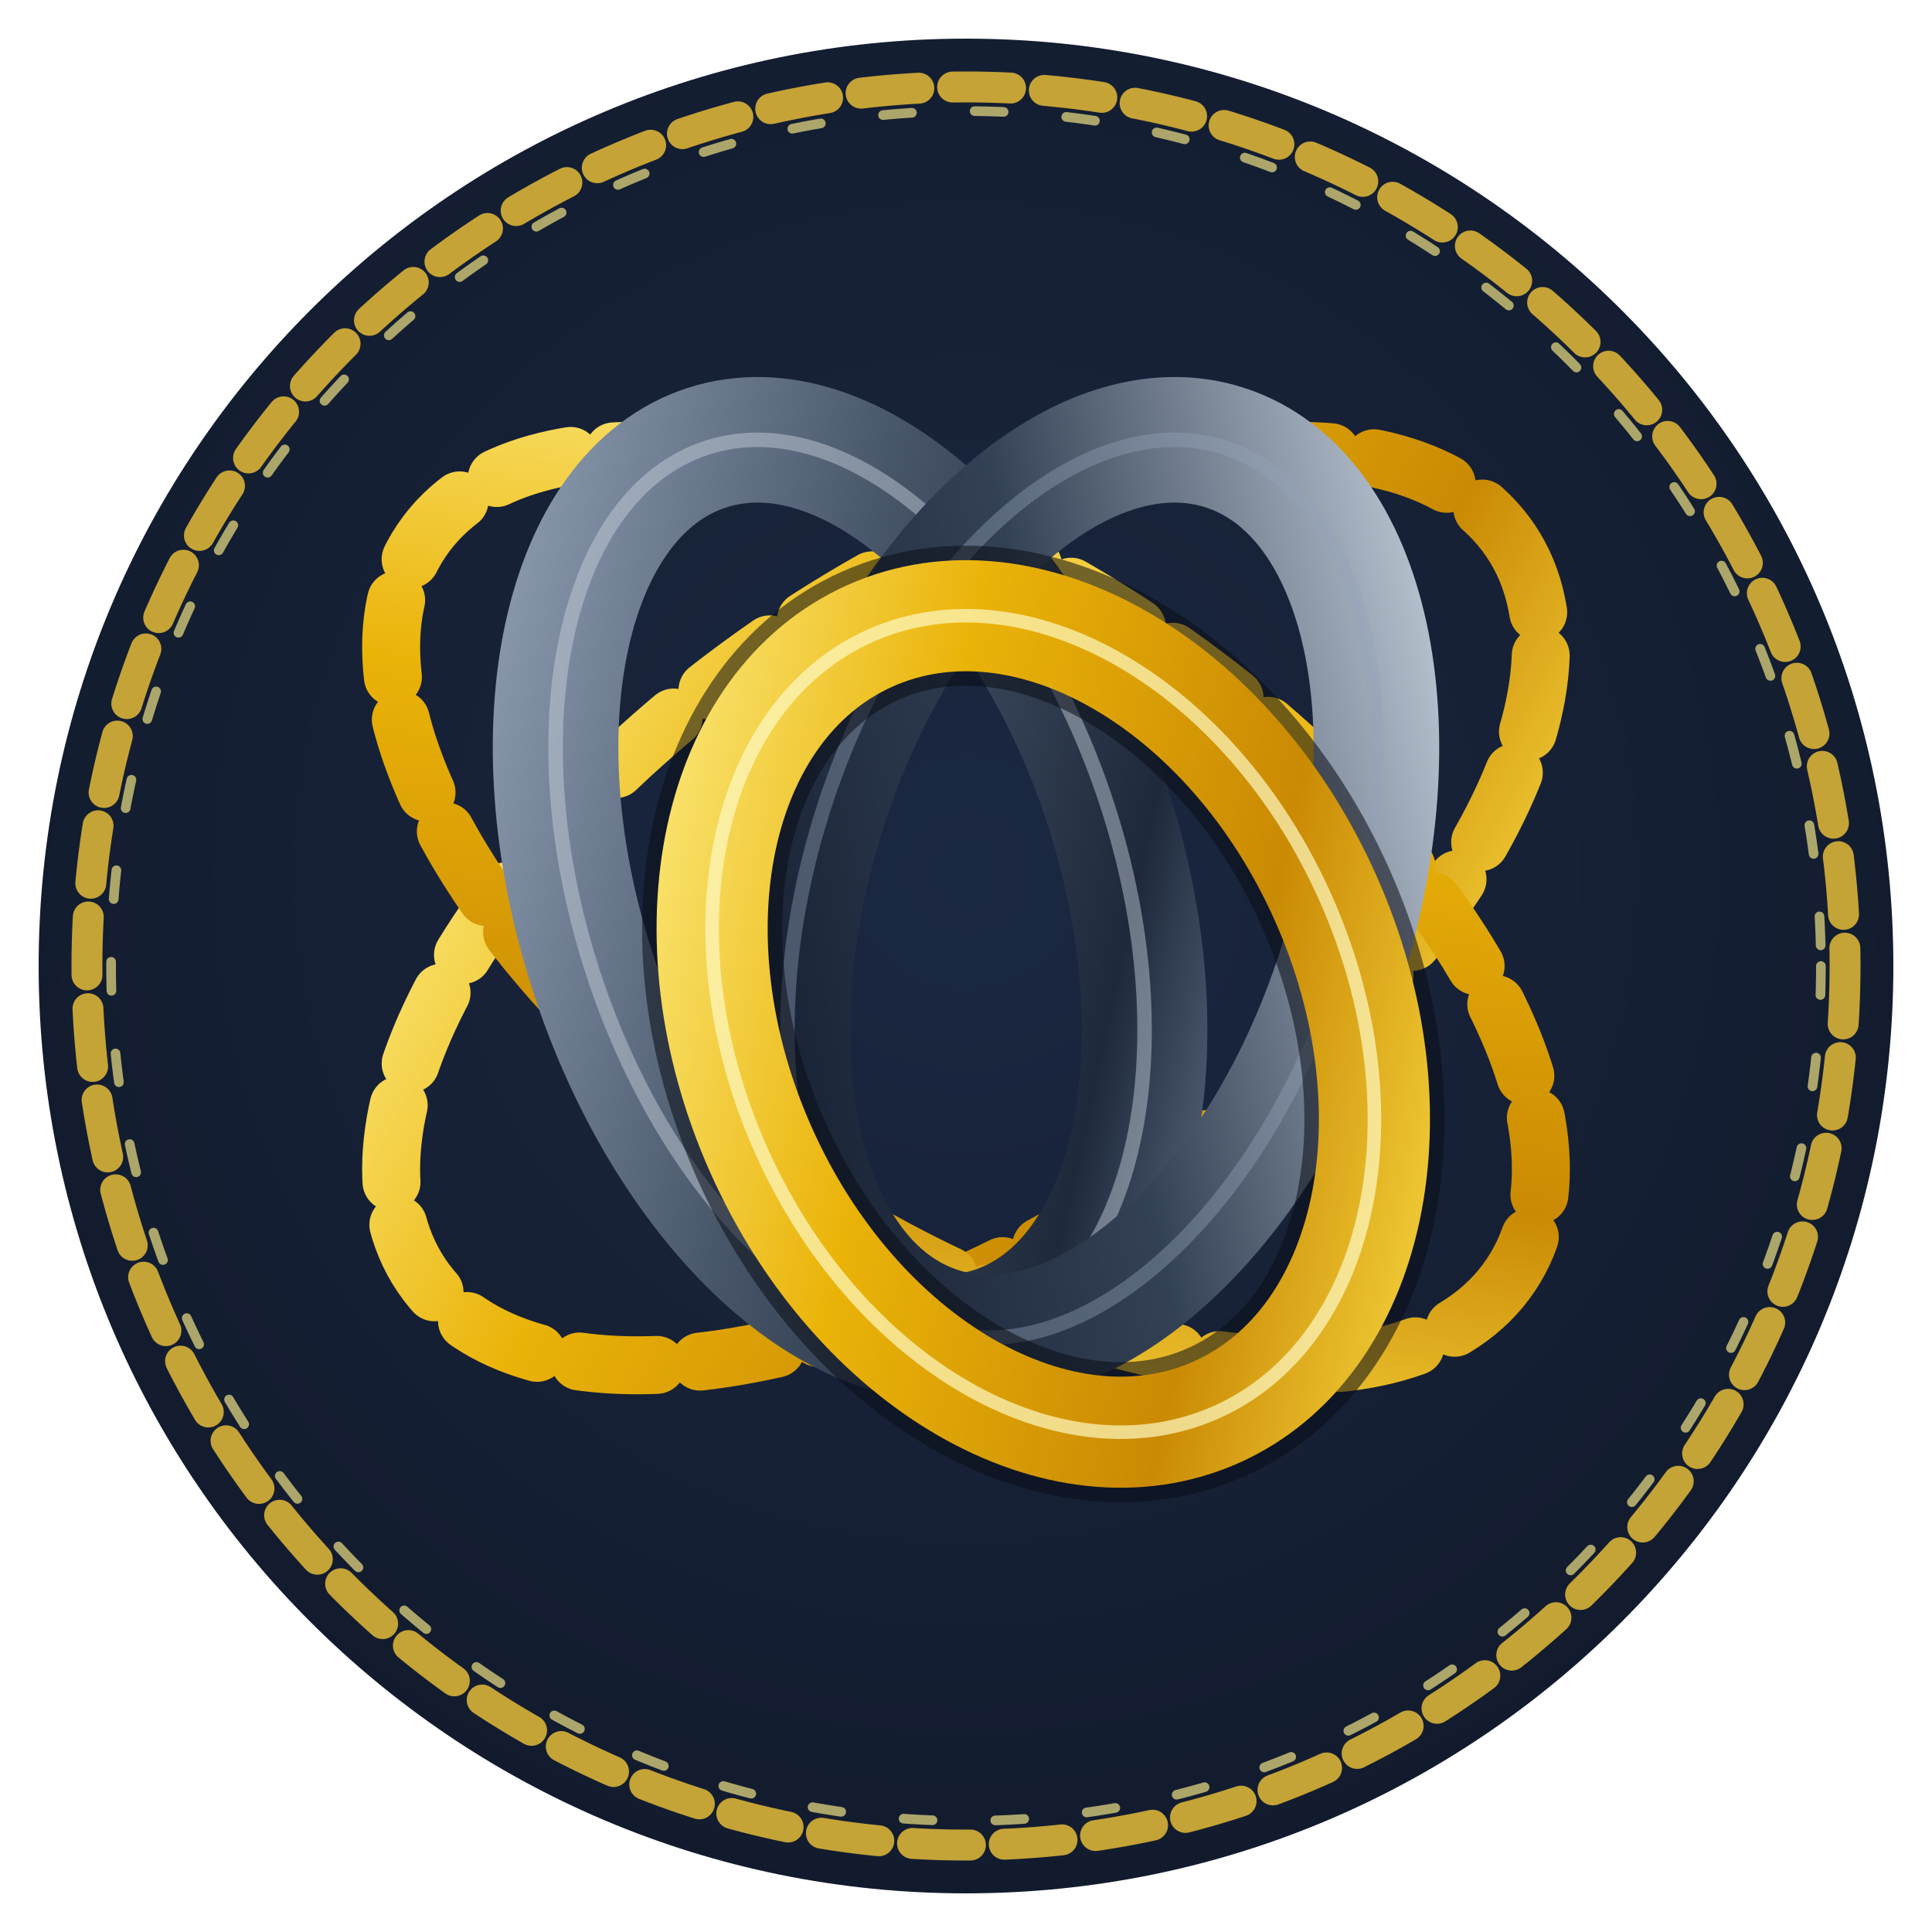
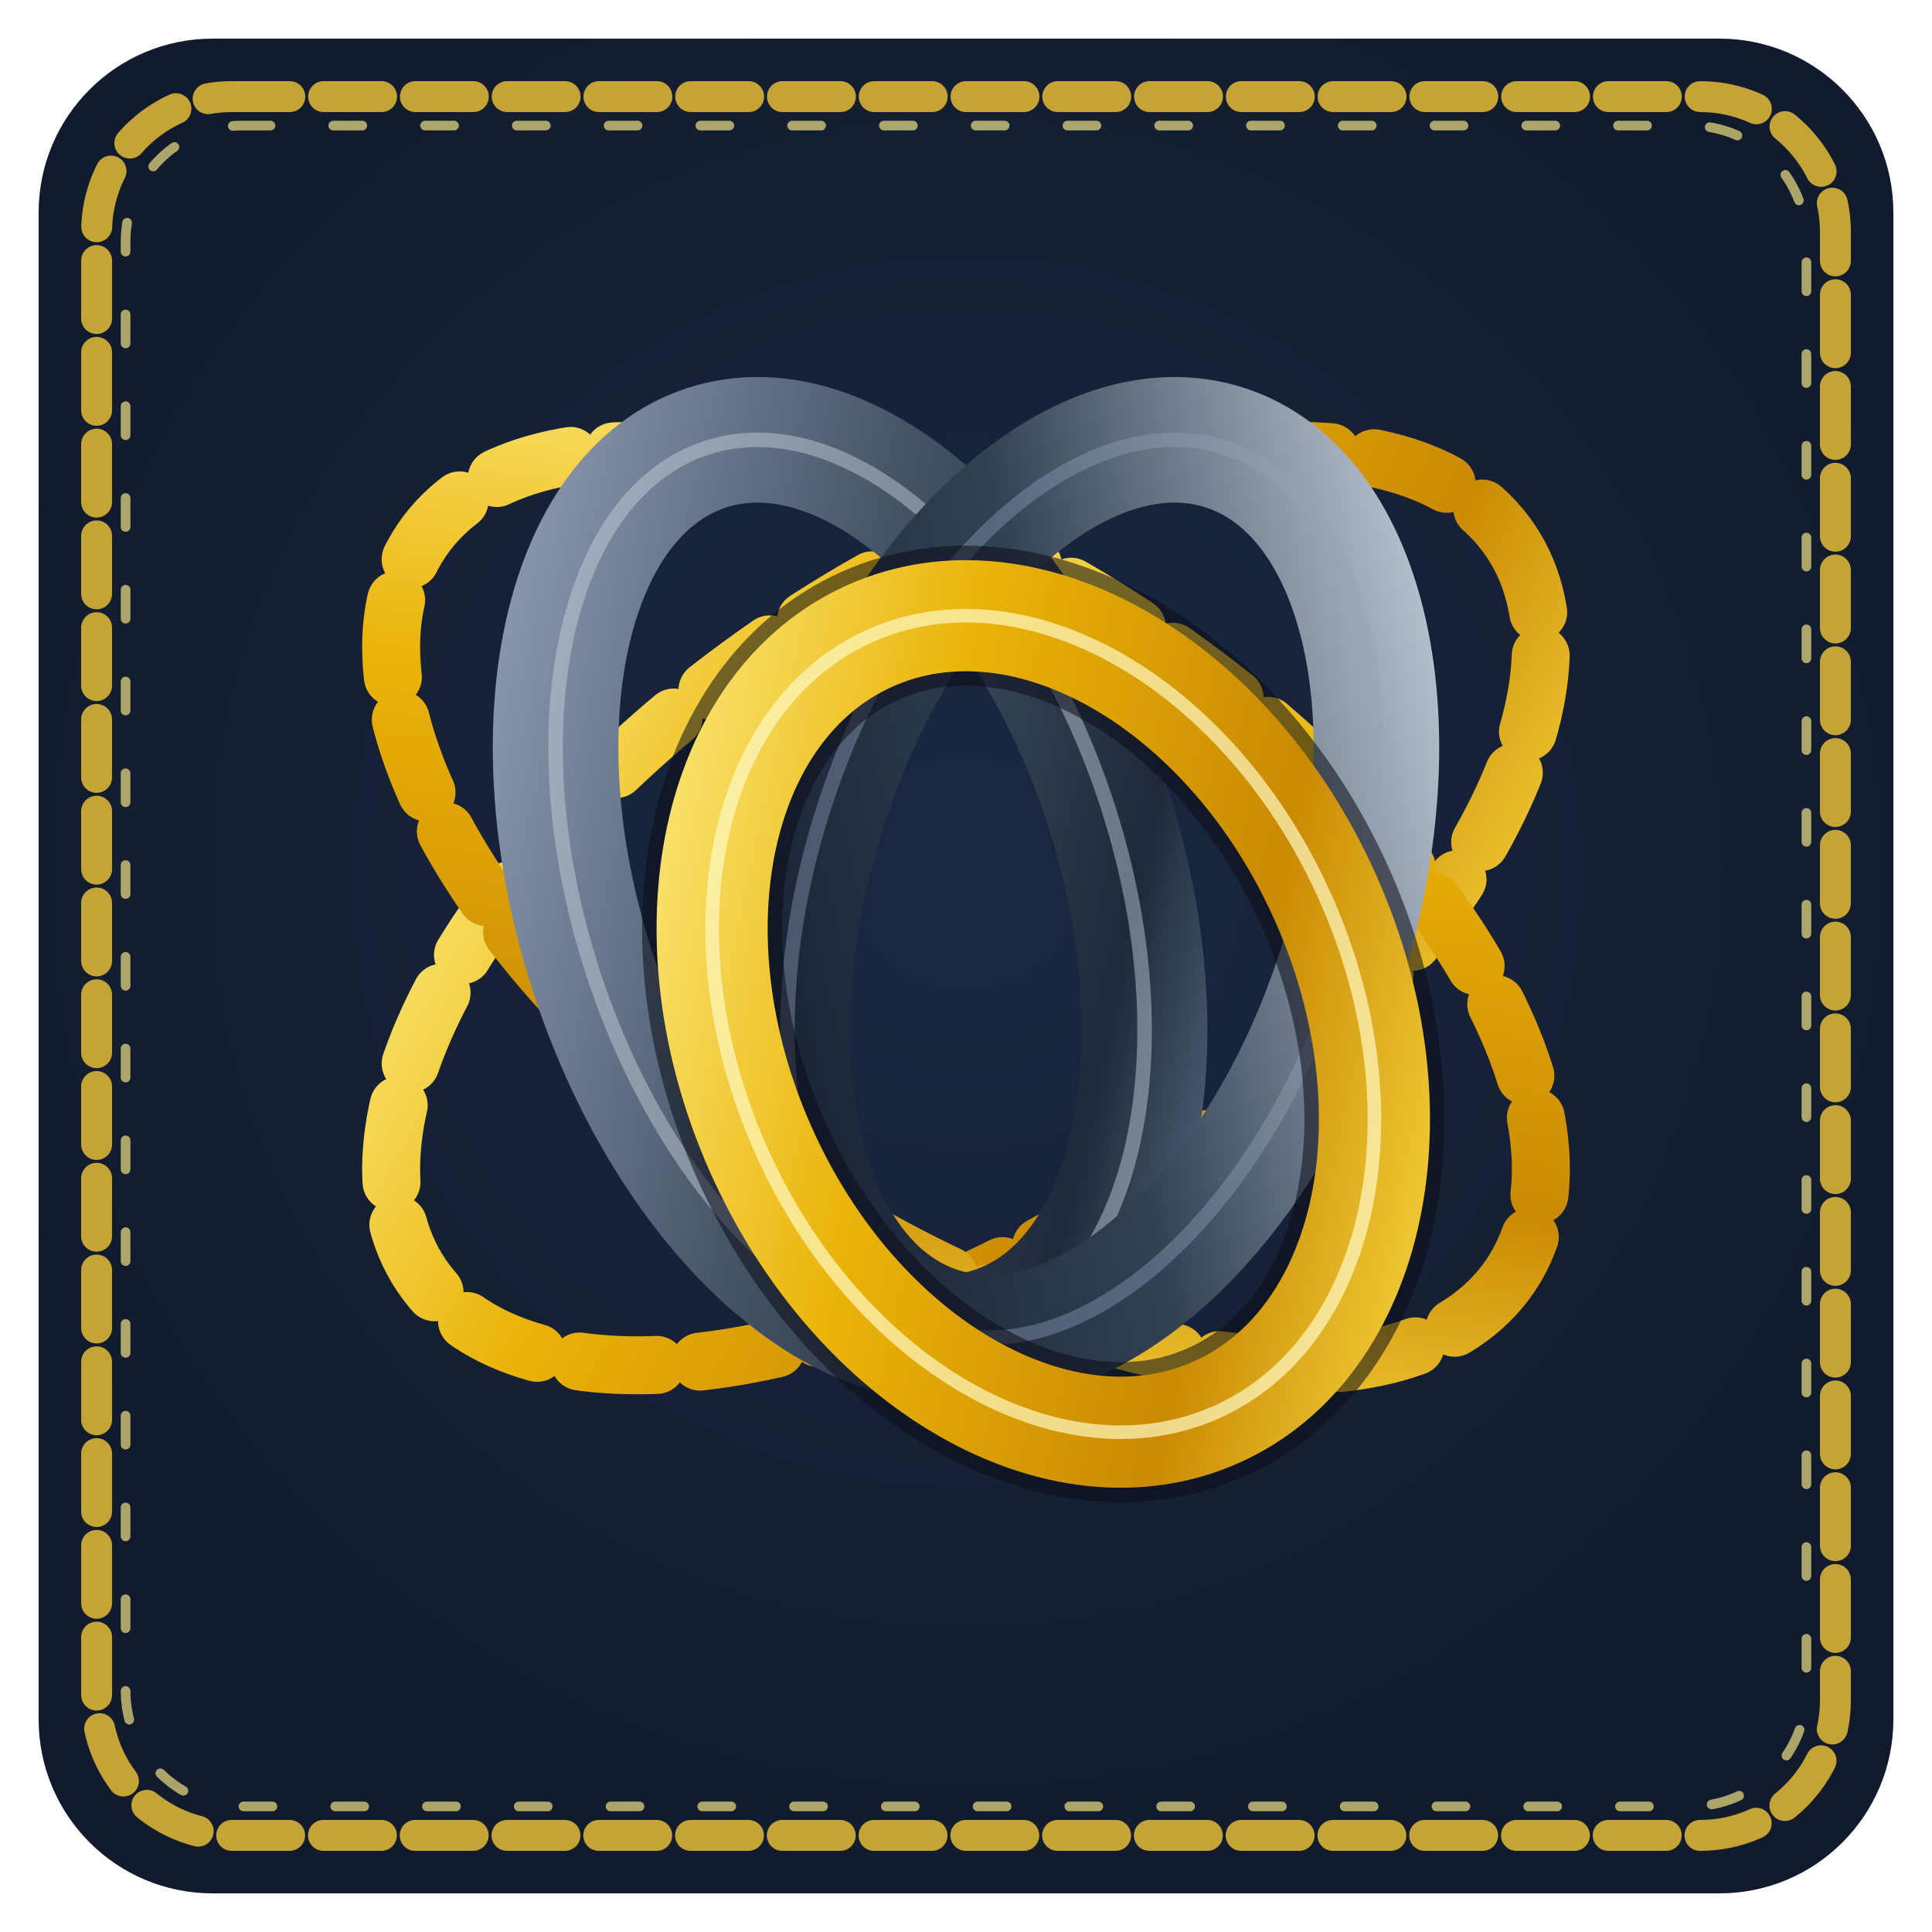
<svg xmlns="http://www.w3.org/2000/svg" viewBox="0 0 200 200" width="512" height="512" fill="none">
  <defs>
    <radialGradient id="averyNavyBg" cx="50%" cy="45%" r="55%">
      <stop offset="0%" stop-color="#1b2842" />
      <stop offset="100%" stop-color="#121b2d" />
    </radialGradient>
    <linearGradient id="averyGoldPolished" x1="0%" y1="0%" x2="100%" y2="100%">
      <stop offset="0%" stop-color="#fef08a" />
      <stop offset="35%" stop-color="#eab308" />
      <stop offset="70%" stop-color="#ca8a04" />
      <stop offset="100%" stop-color="#fde047" />
    </linearGradient>
    <linearGradient id="averyGunmetalLeft" x1="0%" y1="0%" x2="100%" y2="100%">
      <stop offset="0%" stop-color="#94a3b8" />
      <stop offset="45%" stop-color="#475569" />
      <stop offset="80%" stop-color="#1e293b" />
      <stop offset="100%" stop-color="#64748b" />
    </linearGradient>
    <linearGradient id="averyGunmetalRight" x1="100%" y1="0%" x2="0%" y2="100%">
      <stop offset="0%" stop-color="#cbd5e1" />
      <stop offset="50%" stop-color="#334155" />
      <stop offset="100%" stop-color="#0f172a" />
    </linearGradient>
  </defs>
-   <circle cx="100" cy="100" r="96" fill="url(#averyNavyBg)" />
+   <rect x="4" y="4" width="192" height="192" rx="18" fill="url(#averyNavyBg)" />
  <g>
-     <circle cx="100" cy="100" r="91" stroke="#d4af37" stroke-width="3.2" stroke-dasharray="6 3.5" stroke-linecap="round" opacity="0.92" />
-     <circle cx="100" cy="100" r="88.5" stroke="#fef08a" stroke-width="1" stroke-dasharray="3 6.5" stroke-linecap="round" opacity="0.65" />
+     <rect x="10" y="10" width="180" height="180" rx="14" stroke="#d4af37" stroke-width="3.2" stroke-dasharray="6 3.5" stroke-linecap="round" opacity="0.92" />
+     <rect x="13" y="13" width="174" height="174" rx="12" stroke="#fef08a" stroke-width="1" stroke-dasharray="3 6.5" stroke-linecap="round" opacity="0.65" />
  </g>
  <g transform="rotate(-34 100 94)">
    <ellipse cx="100" cy="94" rx="68" ry="34" stroke="url(#averyGoldPolished)" stroke-width="6" stroke-dasharray="8 4.5" stroke-linecap="round" />
  </g>
  <g transform="rotate(34 100 94)">
    <ellipse cx="100" cy="94" rx="68" ry="34" stroke="url(#averyGoldPolished)" stroke-width="6" stroke-dasharray="8 4.5" stroke-linecap="round" />
  </g>
  <g transform="rotate(-18 88 92)">
    <ellipse cx="88" cy="92" rx="28" ry="48" stroke="url(#averyGunmetalLeft)" stroke-width="13" />
    <ellipse cx="88" cy="92" rx="28" ry="48" stroke="#cbd5e1" stroke-width="1.5" opacity="0.45" />
  </g>
  <g transform="rotate(18 112 92)">
    <ellipse cx="112" cy="92" rx="28" ry="48" stroke="url(#averyGunmetalRight)" stroke-width="13" />
    <ellipse cx="112" cy="92" rx="28" ry="48" stroke="#94a3b8" stroke-width="1.5" opacity="0.4" />
  </g>
  <g transform="rotate(-24 108 106)">
    <ellipse cx="108" cy="106" rx="32" ry="44" stroke="#090d16" stroke-width="14.5" opacity="0.55" />
    <ellipse cx="108" cy="106" rx="32" ry="44" stroke="url(#averyGoldPolished)" stroke-width="11.5" />
    <ellipse cx="108" cy="106" rx="32" ry="44" stroke="#fef9c3" stroke-width="1.4" opacity="0.7" />
  </g>
</svg>
